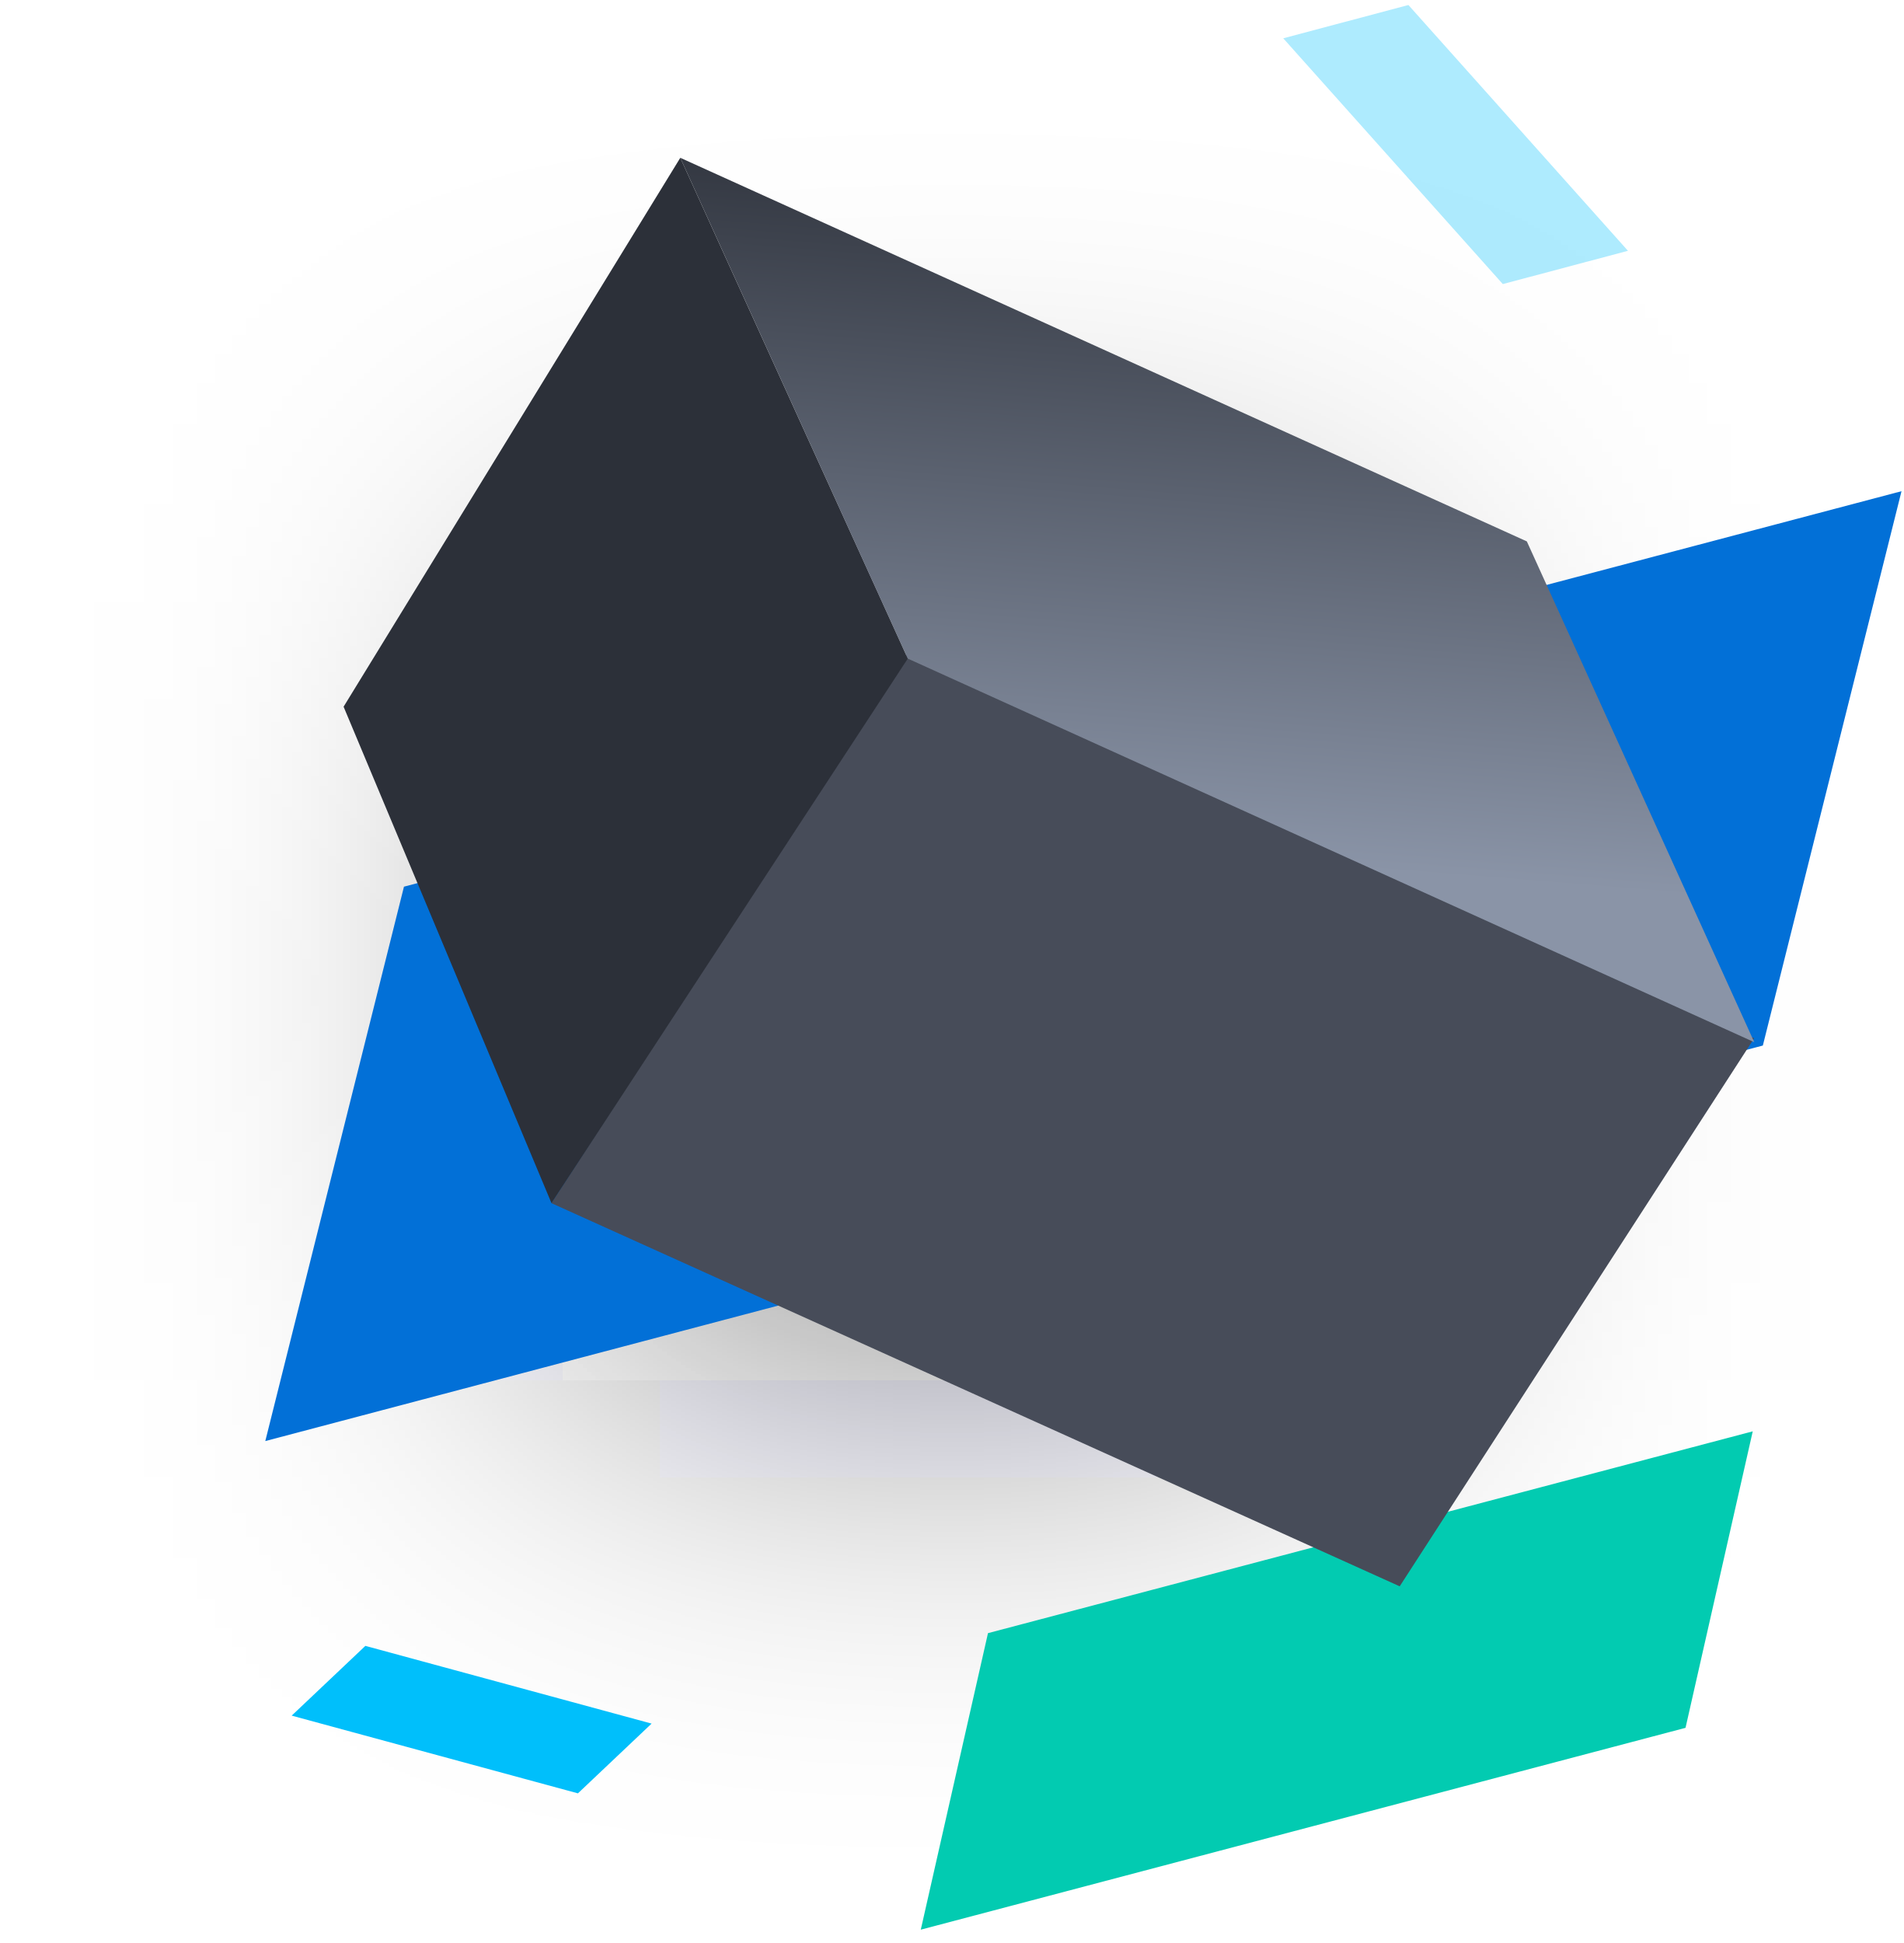
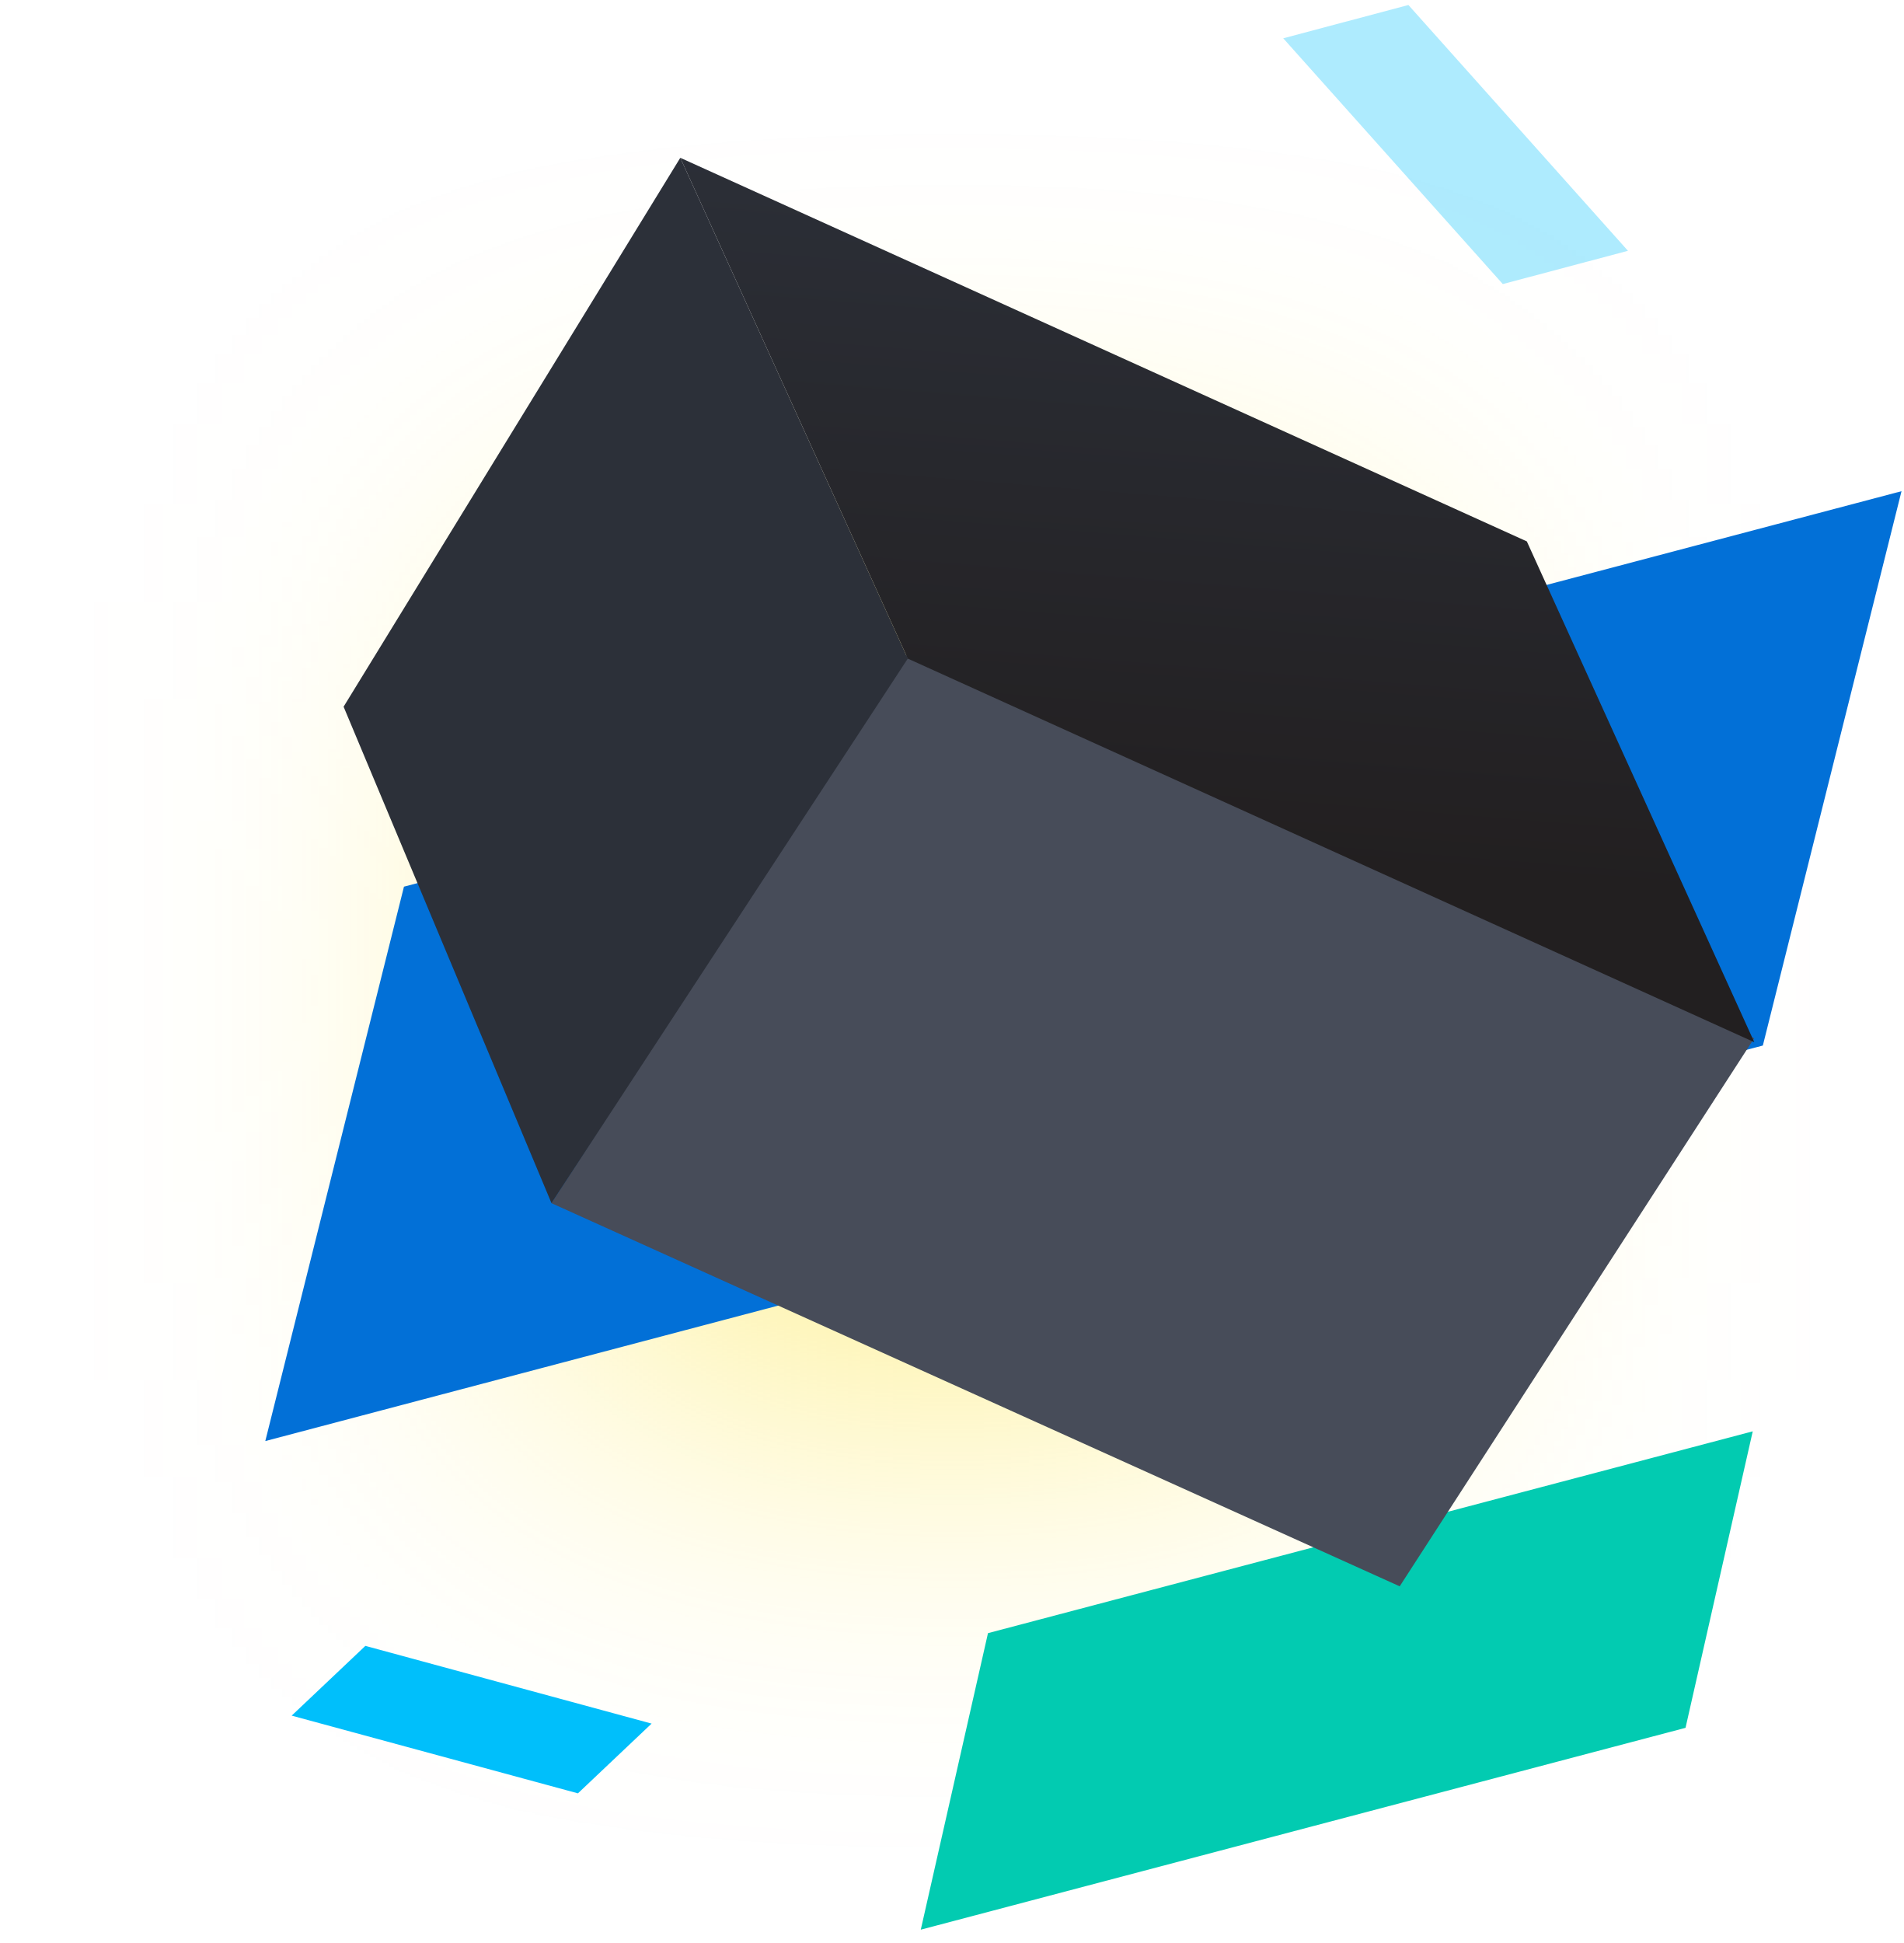
<svg xmlns="http://www.w3.org/2000/svg" width="98" height="100">
  <defs>
    <filter x="-90%" y="-90%" width="280%" height="280%" filterUnits="objectBoundingBox" id="a">
      <feGaussianBlur stdDeviation="12" in="SourceGraphic" />
    </filter>
    <linearGradient x1="7.786%" y1="0%" x2="90.938%" y2="49.407%" id="b">
      <stop stop-color="#2C3039" offset="0%" />
-       <stop stop-color="#8A94A7" offset="100%" />
+       <stop stop-color="#221f20" offset="100%" />
    </linearGradient>
  </defs>
  <g fill="none" fill-rule="evenodd">
-     <path fill-opacity=".48" fill="#1D2026" filter="url(#a)" d="M38 48h40v40H38z" transform="translate(-9 -17)" />
+     <path fill-opacity=".48" fill="#fadb00" filter="url(#a)" d="M38 48h40v40H38z" transform="translate(-9 -17)" />
    <path fill="#02CBB1" d="M86.755 88.926l3.46-15.26-39.363 10.387-3.459 15.261z" />
    <path fill="#0270D7" d="M90.735 53.81l7.137-28.53-77.08 20.354-7.137 28.533z" />
    <path fill-opacity=".32" fill="#00BFFB" d="M77.35 14.62l6.442-1.712-11.3-12.65-6.443 1.713z" />
    <path fill="#474C59" d="M46.63 33.718L28.384 61.923l43.659 19.72 18.244-28.206z" />
    <path fill="#00BFFB" d="M29.746 92.298l3.792-3.59-14.732-4-3.793 3.59z" />
    <path fill="#2C3039" fill-rule="nonzero" d="M17.685 36.372l10.7 25.55 18.339-28.026L35.015 8.122z" />
    <path fill="url(#b)" fill-rule="nonzero" d="M49.401 21.254L1.988 27.601l23.588 15.653 47.412-6.346z" transform="rotate(32 52.468 75.451)" />
  </g>
</svg>
